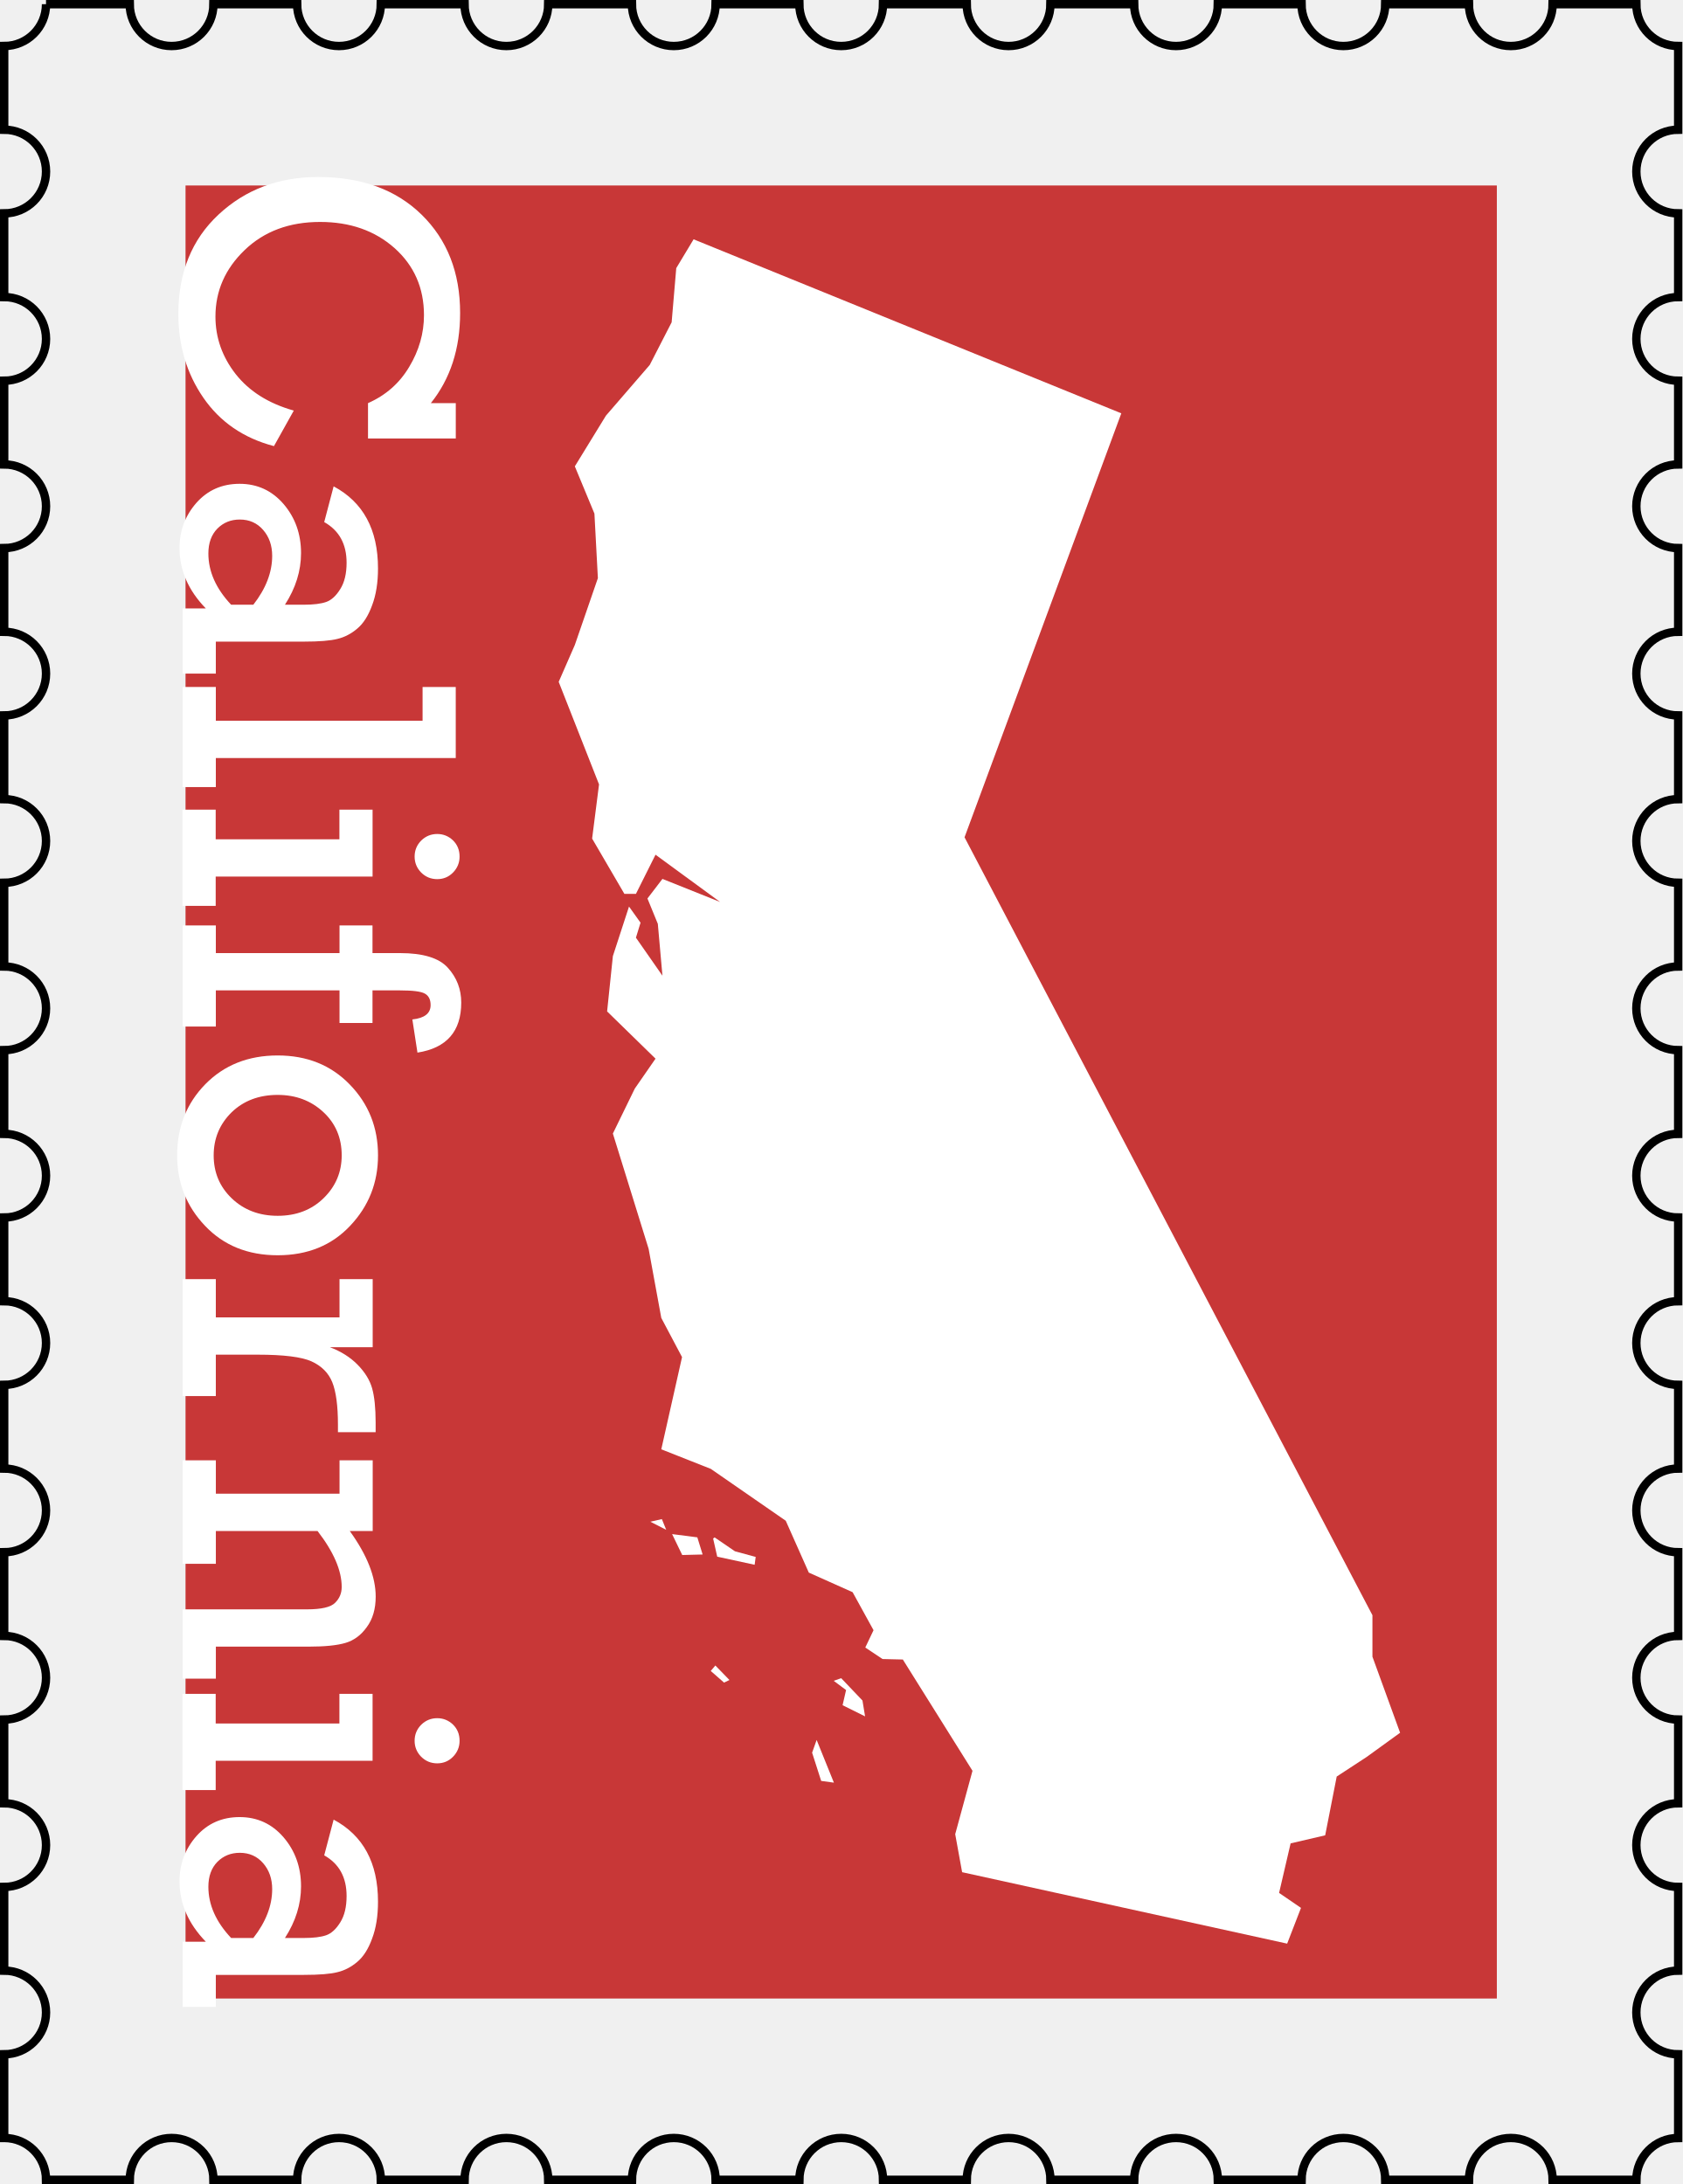
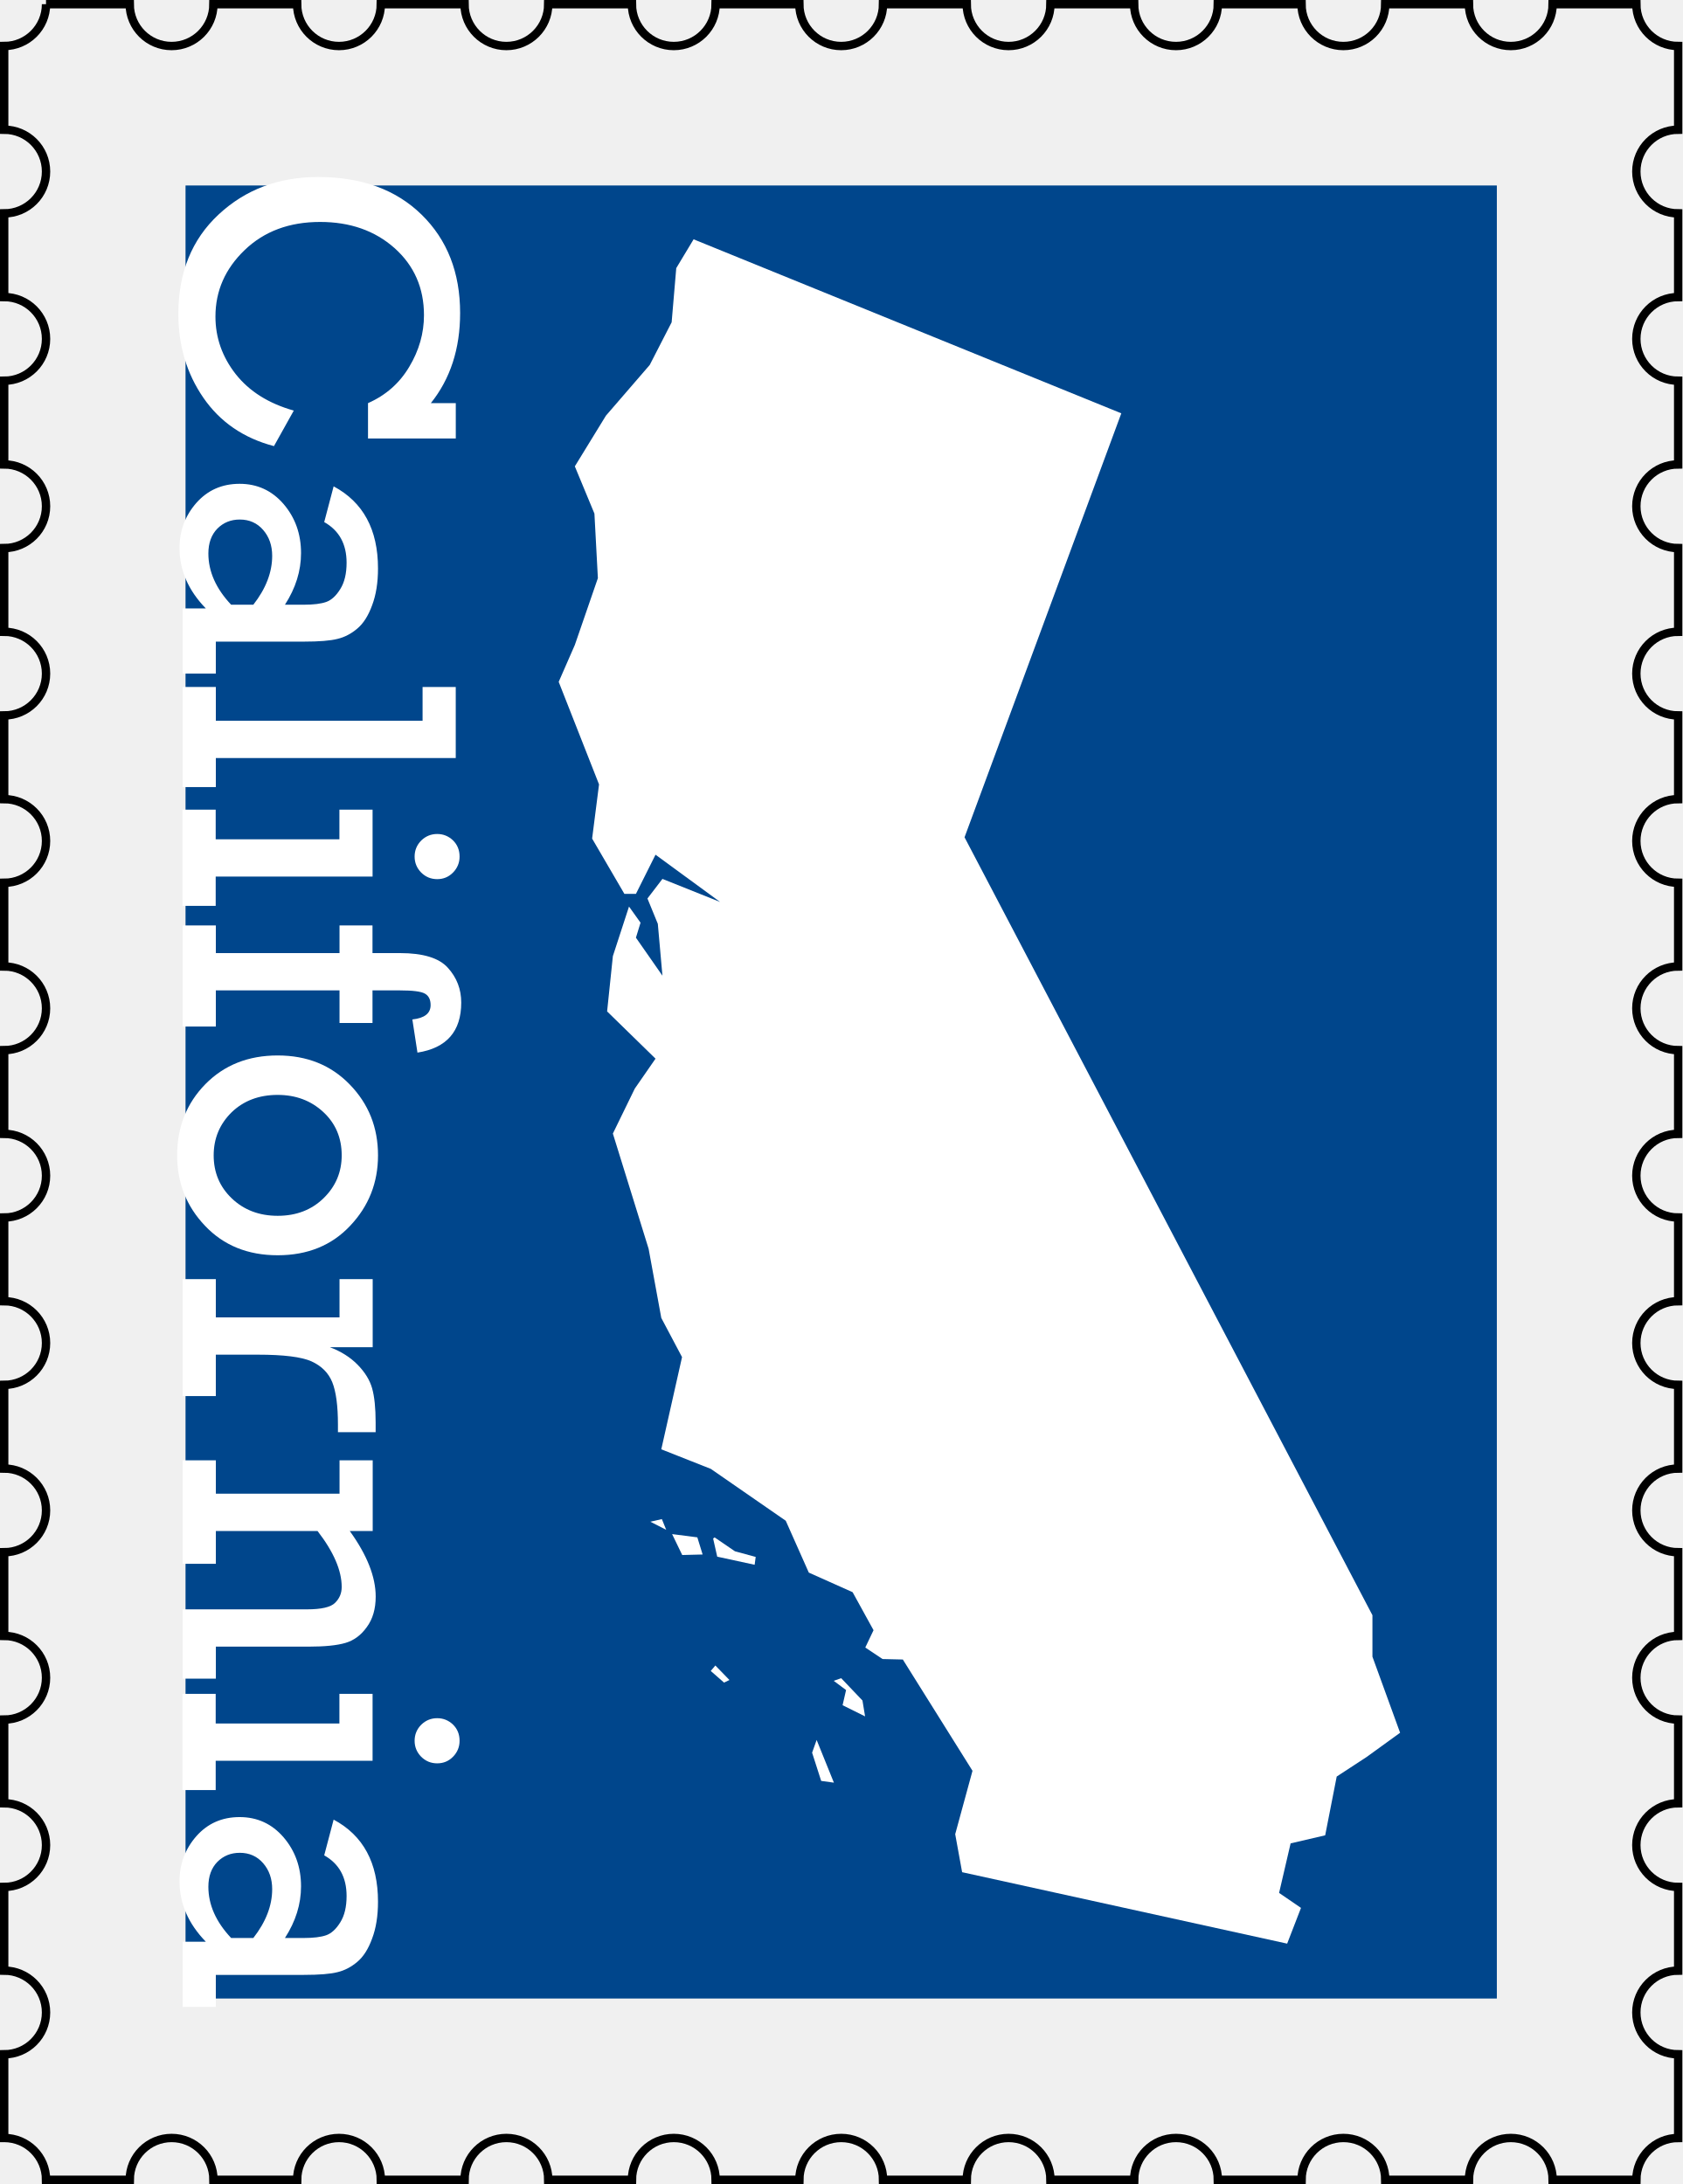
<svg xmlns="http://www.w3.org/2000/svg" id="ca-stamp" height="783" width="603" version="1.1" viewBox="0 0 603 783">
  <g id="border" transform="translate(.5 -269.9)">
    <path d="m16 271.4a15 15 0 0 1 -15 15v30a15 15 0 0 1 15 15 15 15 0 0 1 -15 15v30a15 15 0 0 1 15 15 15 15 0 0 1 -15 15v30a15 15 0 0 1 15 15 15 15 0 0 1 -15 15v30a15 15 0 0 1 15 15 15 15 0 0 1 -15 15v30a15 15 0 0 1 15 15 15 15 0 0 1 -15 15v30a15 15 0 0 1 15 15 15 15 0 0 1 -15 15v30a15 15 0 0 1 15 15 15 15 0 0 1 -15 15v30a15 15 0 0 1 15 15 15 15 0 0 1 -15 15v30a15 15 0 0 1 15 15 15 15 0 0 1 -15 15v30a15 15 0 0 1 15 15 15 15 0 0 1 -15 15v30a15 15 0 0 1 15 15 15 15 0 0 1 -15 15v30a15 15 0 0 1 15 15 15 15 0 0 1 -15 15v30a15 15 0 0 1 0.006 0 15 15 0 0 1 15 15h30a15 15 0 0 1 15 -15 15 15 0 0 1 15 15h30a15 15 0 0 1 15 -15 15 15 0 0 1 15 15h30a15 15 0 0 1 15 -15 15 15 0 0 1 15 15h30a15 15 0 0 1 15 -15 15 15 0 0 1 15 15h30a15 15 0 0 1 15 -15 15 15 0 0 1 15 15h30a15 15 0 0 1 15 -15 15 15 0 0 1 15 15h30a15 15 0 0 1 15 -15 15 15 0 0 1 15 15h30a15 15 0 0 1 15 -15 15 15 0 0 1 15 15h30a15 15 0 0 1 15 -15 15 15 0 0 1 15 15h30a15 15 0 0 1 14.99 -15v-30a15 15 0 0 1 -15 -15 15 15 0 0 1 15 -15v-30a15 15 0 0 1 -15 -15 15 15 0 0 1 15 -15v-30a15 15 0 0 1 -15 -15 15 15 0 0 1 15 -15v-30a15 15 0 0 1 -15 -15 15 15 0 0 1 15 -15v-30a15 15 0 0 1 -15 -15 15 15 0 0 1 15 -15v-30a15 15 0 0 1 -15 -15 15 15 0 0 1 15 -15v-30a15 15 0 0 1 -15 -15 15 15 0 0 1 15 -15v-30a15 15 0 0 1 -15 -15 15 15 0 0 1 15 -15v-30a15 15 0 0 1 -15 -15 15 15 0 0 1 15 -15v-30a15 15 0 0 1 -15 -15 15 15 0 0 1 15 -15v-30a15 15 0 0 1 -15 -15 15 15 0 0 1 15 -15v-30a15 15 0 0 1 -15 -15 15 15 0 0 1 15 -15v-30a15 15 0 0 1 -15 -15h-30a15 15 0 0 1 -15 15 15 15 0 0 1 -15 -15h-30a15 15 0 0 1 -15 15 15 15 0 0 1 -15 -15h-30a15 15 0 0 1 -15 15 15 15 0 0 1 -15 -15h-30a15 15 0 0 1 -15 15 15 15 0 0 1 -15 -15h-30a15 15 0 0 1 -15 15 15 15 0 0 1 -15 -15h-30a15 15 0 0 1 -15 15 15 15 0 0 1 -15 -15h-30a15 15 0 0 1 -15 15 15 15 0 0 1 -15 -15h-30a15 15 0 0 1 -15 15 15 15 0 0 1 -15 -15h-30a15 15 0 0 1 -15 15 15 15 0 0 1 -15 -15h-30z" stroke="#000" stroke-width="3" fill="none" />
  </g>
  <g id="background" transform="translate(.5 -217.5)">
-     <rect height="650" width="470" y="284" x="66" fill="#c83737" />
+     <rect height="650" width="470" y="284" x="66" fill="#00468c" />
  </g>
  <g id="content" transform="translate(.5 -217.5)" fill="#fff">
    <g transform="matrix(0,1,-1,0,1,-1)">
      <path d="m365.7-103.8 12.74 7.107q-4.293 16.33-17.38 25.33-13.02 8.937-29.98 8.937-22.24 0-35.68-14.43t-13.44-35.68q0-23.29 13.51-37.09 13.51-13.79 35.26-13.79 19.21 0 32.3 10.49v-8.937h12.67v31.46h-12.67q-4.222-9.57-13.02-14.78-8.796-5.278-18.51-5.278-14.64 0-24.07 10.56-9.359 10.56-9.359 26.67 0 16.54 10.06 27.02 10.06 10.49 23.86 10.49 11.33 0 20.62-7.248 9.289-7.319 13.09-20.83z" />
      <path d="m460-75.86v11.89h-23.36v-8.304q-9.711 9.43-21.67 9.43-9.289 0-16.19-6.052-6.826-6.052-6.826-15.48 0-9.5 7.248-15.76 7.319-6.263 17.59-6.263 9.57 0 18.51 5.77v-6.756q0-5.207-0.985-8.022t-4.644-5.067q-3.589-2.252-9.43-2.252-10.06 0-14.57 8.022l-12.81-3.378q8.515-15.9 29.42-15.9 7.67 0 13.23 2.111 5.63 2.041 8.374 5.348 2.744 3.237 3.659 7.037 0.985 3.8 0.985 12.1v31.53h11.47zm-24.7-13.44q-8.656-6.756-17.52-6.756-5.559 0-9.289 3.237t-3.73 8.374q0 4.785 3.237 8.022 3.307 3.237 8.937 3.237 9.711 0 18.37-8.163v-7.952z" />
      <path d="m476.9-75.86v-74.1h-12.1v-11.89h25.47v85.99h10.41v11.89h-35.89v-11.89h12.1z" />
      <path d="m517.5-155.2q0-3.237 2.252-5.63 2.322-2.393 5.841-2.393 3.307 0 5.7 2.322t2.393 5.7-2.393 5.77q-2.393 2.322-5.7 2.322-3.378 0-5.77-2.393-2.322-2.393-2.322-5.7zm1.9 79.38v-44.33h-10.63v-11.89h24v56.23h10.49v11.89h-34.48v-11.89h10.63z" />
      <path d="m560.2-75.86v-44.33h-9.922v-11.82h9.922v-9.852q0-12.46 5.278-17.17 5.278-4.785 12.46-4.785 15.48 0 17.94 15.69l-11.89 1.83q-0.704-6.545-5.137-6.545-3.026 0-4.152 2.111-1.126 2.041-1.126 8.867v9.852h11.68v11.82h-11.68v44.33h12.95v11.89h-36.24v-11.89h9.922z" />
      <path d="m596.9-98.03q0-15.76 10.41-25.83 10.41-10.13 25.4-10.13 14.71 0 25.26 9.993 10.56 9.922 10.56 25.97 0 16.04-10.56 26.04-10.49 9.993-25.26 9.993-15.2 0-25.54-10.13-10.27-10.13-10.27-25.9zm14.14 0q0 10.06 6.263 16.54 6.333 6.404 15.41 6.404 9.219 0 15.41-6.474 6.263-6.545 6.263-16.47 0-9.993-6.333-16.47-6.333-6.474-15.34-6.474-9.43 0-15.55 6.615-6.122 6.615-6.122 16.33z" />
      <path d="m690.8-75.86v-44.33h-13.72v-11.89h24.42v15.34q2.252-5.982 6.263-9.922 4.011-3.941 8.445-5.207 4.504-1.267 12.24-1.267h3.519v13.51h-2.674q-10.2 0-15.27 2.041-4.996 2.041-7.459 7.459-2.393 5.348-2.393 19.28v14.99h14.85v11.89h-41.94v-11.89h13.72z" />
      <path d="m767.4-132.1v8.233q12.88-9.289 23.5-9.289 6.615 0 10.91 3.167 4.363 3.096 5.7 7.67 1.337 4.504 1.337 13.23v33.22h11.47v11.89h-24.84v-44.54q0-7.741-2.322-10.06-2.322-2.393-5.7-2.393-8.867 0-20.06 8.656v36.45h11.75v11.89h-37.09v-11.89h11.96v-44.33h-11.96v-11.89h25.33z" />
      <path d="m834.5-155.2q0-3.237 2.252-5.63 2.322-2.393 5.841-2.393 3.307 0 5.7 2.322t2.393 5.7-2.393 5.77q-2.393 2.322-5.7 2.322-3.378 0-5.77-2.393-2.322-2.393-2.322-5.7zm1.9 79.38v-44.33h-10.63v-11.89h24v56.23h10.49v11.89h-34.48v-11.89h10.63z" />
      <path d="m938-75.86v11.89h-23.36v-8.304q-9.711 9.43-21.67 9.43-9.289 0-16.19-6.052-6.826-6.052-6.826-15.48 0-9.5 7.248-15.76 7.319-6.263 17.59-6.263 9.57 0 18.51 5.77v-6.756q0-5.207-0.985-8.022t-4.644-5.067q-3.589-2.252-9.43-2.252-10.06 0-14.57 8.022l-12.81-3.378q8.515-15.9 29.42-15.9 7.67 0 13.23 2.111 5.63 2.041 8.374 5.348 2.744 3.237 3.659 7.037 0.985 3.8 0.985 12.1v31.53h11.47zm-24.7-13.44q-8.656-6.756-17.52-6.756-5.559 0-9.289 3.237t-3.73 8.374q0 4.785 3.237 8.022 3.307 3.237 8.937 3.237 9.711 0 18.37-8.163v-7.952z" />
    </g>
    <g fill-rule="evenodd" transform="translate(679.4 729)">
      <path d="m-446.8 34.06 5.688 2.906-1.562-3.844z" />
      <path d="m-439 38.5 3.625 7.5 7.312-0.188l-1.9-6.15z" />
      <path d="m-424.3 40.09 1.469 6.5 13.41 2.906 0.375-2.812-7.441-2.024-7.278-4.976z" />
      <path d="m-423.5 85.61-1.656 1.953 4.766 4.172 1.938-0.922z" />
      <path d="m-378.4 90.16 7.625 8 0.938 5.688-8.062-4 1.25-5.438-4.438-3.312z" />
      <path d="m-387.2 112.3 6.188 15.31-4.562-0.625-3.25-10.12z" />
    </g>
    <path d="m248.1 303.3 153.3 62.38-56.19 152 146.2 278.9v14.87l9.915 27.27-11.98 8.676-10.74 7.023-4.131 21.07-12.39 2.892-4.131 17.76 7.85 5.371-4.958 12.81-116.5-25.61-2.479-13.63 6.197-22.72-24.97-39.9-7.258-0.171-6.197-4.131 2.955-6.205-7.5-13.63-15.7-7.023-8.263-18.59-26.85-18.59-17.76-7.023 7.436-33.05-7.436-14.05-4.544-24.79-12.81-41.31 7.85-16.11 7.436-10.74-17.35-16.94 2.066-19.83 5.784-17.76 4.131 5.784-1.653 5.371 9.502 13.63-1.653-18.59-3.718-9.089 5.371-7.023 20.66 8.263-23.14-16.94-7.023 14.05h-4.131l-11.57-19.83 2.479-19.42-14.46-36.77 5.784-13.22 8.263-23.96-1.239-23.14-7.023-16.94 11.15-18.18 15.7-18.18 7.85-15.29 1.653-19.42z" fill-rule="evenodd" />
  </g>
</svg>
